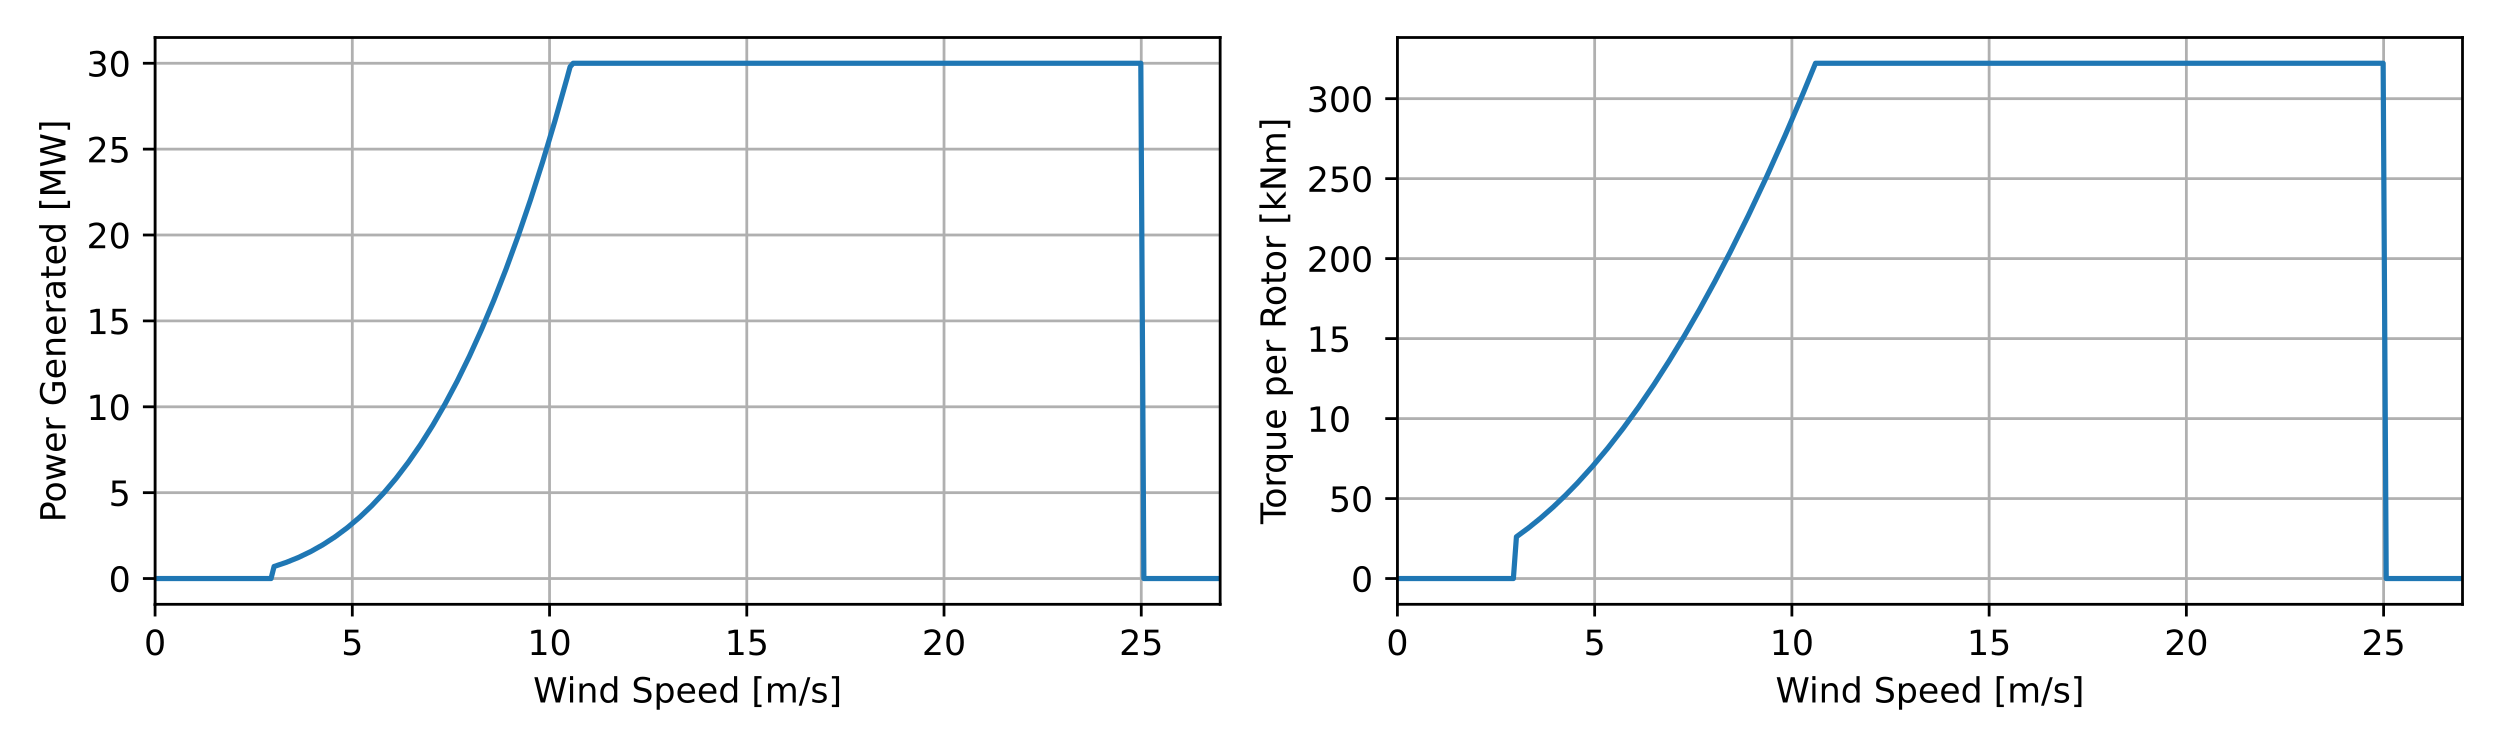
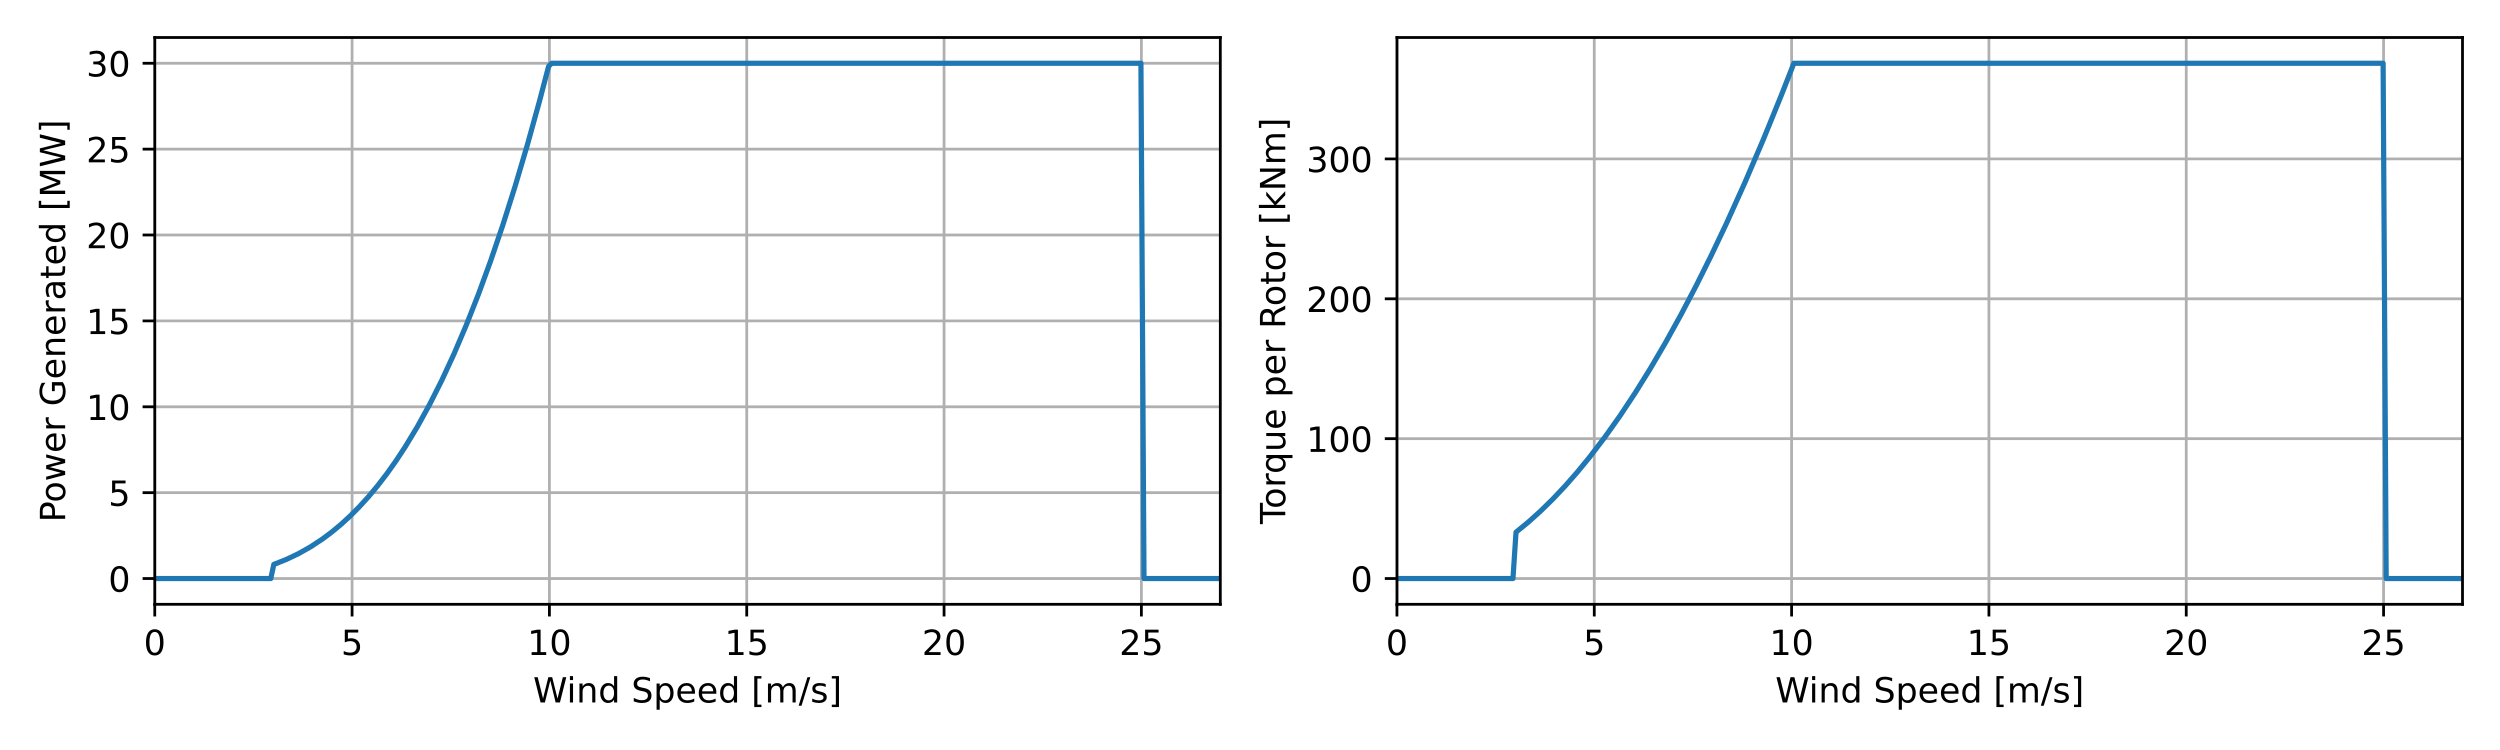
<svg xmlns="http://www.w3.org/2000/svg" xmlns:xlink="http://www.w3.org/1999/xlink" width="720pt" height="216pt" viewBox="0 0 720 216" version="1.1">
  <defs>
    <style type="text/css">*{stroke-linejoin: round; stroke-linecap: butt}</style>
  </defs>
  <g id="figure_1">
    <g id="patch_1">
      <path d="M 0 216  L 720 216  L 720 0  L 0 0  z " style="fill: #ffffff" />
    </g>
    <g id="axes_1">
      <g id="patch_2">
-         <path d="M 44.66 174.04  L 351.405 174.04  L 351.405 10.8  L 44.66 10.8  z " style="fill: #ffffff" />
+         <path d="M 44.57 174.04  L 351.45 174.04  L 351.45 10.8  L 44.57 10.8  z " style="fill: #ffffff" />
      </g>
      <g id="matplotlib.axis_1">
        <g id="xtick_1">
          <g id="line2d_1">
-             <path d="M 44.66 174.04  L 44.66 10.8  " clip-path="url(#p74acd192b9)" style="fill: none; stroke: #b0b0b0; stroke-width: 0.8; stroke-linecap: square" />
+             <path d="M 44.57 174.04  L 44.57 10.8  " clip-path="url(#pc0edecaaa0)" style="fill: none; stroke: #b0b0b0; stroke-width: 0.8; stroke-linecap: square" />
          </g>
          <g id="line2d_2">
            <defs>
-               <path id="m6c5d119282" d="M 0 0  L 0 3.5  " style="stroke: #000000; stroke-width: 0.8" />
+               <path id="m8e9783d075" d="M 0 0  L 0 3.5  " style="stroke: #000000; stroke-width: 0.8" />
            </defs>
            <g>
-               <use xlink:href="#m6c5d119282" x="44.66" y="174.04" style="stroke: #000000; stroke-width: 0.8" />
+               <use xlink:href="#m8e9783d075" x="44.57" y="174.04" style="stroke: #000000; stroke-width: 0.8" />
            </g>
          </g>
          <g id="text_1">
-             <g transform="translate(41.47875 188.6384) scale(0.1 -0.1)">
+             <g transform="translate(41.38875 188.6384) scale(0.1 -0.1)">
              <defs>
                <path id="DejaVuSans-30" d="M 2034 4250  Q 1547 4250 1301 3770  Q 1056 3291 1056 2328  Q 1056 1369 1301 889  Q 1547 409 2034 409  Q 2525 409 2770 889  Q 3016 1369 3016 2328  Q 3016 3291 2770 3770  Q 2525 4250 2034 4250  z M 2034 4750  Q 2819 4750 3233 4129  Q 3647 3509 3647 2328  Q 3647 1150 3233 529  Q 2819 -91 2034 -91  Q 1250 -91 836 529  Q 422 1150 422 2328  Q 422 3509 836 4129  Q 1250 4750 2034 4750  z " transform="scale(0.015625)" />
              </defs>
              <use xlink:href="#DejaVuSans-30" />
            </g>
          </g>
        </g>
        <g id="xtick_2">
          <g id="line2d_3">
-             <path d="M 101.465 174.04  L 101.465 10.8  " clip-path="url(#p74acd192b9)" style="fill: none; stroke: #b0b0b0; stroke-width: 0.8; stroke-linecap: square" />
+             <path d="M 101.4 174.04  L 101.4 10.8  " clip-path="url(#pc0edecaaa0)" style="fill: none; stroke: #b0b0b0; stroke-width: 0.8; stroke-linecap: square" />
          </g>
          <g id="line2d_4">
            <g>
-               <use xlink:href="#m6c5d119282" x="101.465" y="174.04" style="stroke: #000000; stroke-width: 0.8" />
+               <use xlink:href="#m8e9783d075" x="101.4" y="174.04" style="stroke: #000000; stroke-width: 0.8" />
            </g>
          </g>
          <g id="text_2">
-             <g transform="translate(98.28338 188.6384) scale(0.1 -0.1)">
+             <g transform="translate(98.21838 188.6384) scale(0.1 -0.1)">
              <defs>
                <path id="DejaVuSans-35" d="M 691 4666  L 3169 4666  L 3169 4134  L 1269 4134  L 1269 2991  Q 1406 3038 1543 3061  Q 1681 3084 1819 3084  Q 2600 3084 3056 2656  Q 3513 2228 3513 1497  Q 3513 744 3044 326  Q 2575 -91 1722 -91  Q 1428 -91 1123 -41  Q 819 9 494 109  L 494 744  Q 775 591 1075 516  Q 1375 441 1709 441  Q 2250 441 2565 725  Q 2881 1009 2881 1497  Q 2881 1984 2565 2268  Q 2250 2553 1709 2553  Q 1456 2553 1204 2497  Q 953 2441 691 2322  L 691 4666  z " transform="scale(0.015625)" />
              </defs>
              <use xlink:href="#DejaVuSans-35" />
            </g>
          </g>
        </g>
        <g id="xtick_3">
          <g id="line2d_5">
-             <path d="M 158.269 174.04  L 158.269 10.8  " clip-path="url(#p74acd192b9)" style="fill: none; stroke: #b0b0b0; stroke-width: 0.8; stroke-linecap: square" />
+             <path d="M 158.229 174.04  L 158.229 10.8  " clip-path="url(#pc0edecaaa0)" style="fill: none; stroke: #b0b0b0; stroke-width: 0.8; stroke-linecap: square" />
          </g>
          <g id="line2d_6">
            <g>
-               <use xlink:href="#m6c5d119282" x="158.269" y="174.04" style="stroke: #000000; stroke-width: 0.8" />
+               <use xlink:href="#m8e9783d075" x="158.229" y="174.04" style="stroke: #000000; stroke-width: 0.8" />
            </g>
          </g>
          <g id="text_3">
-             <g transform="translate(151.9068 188.6384) scale(0.1 -0.1)">
+             <g transform="translate(151.8668 188.6384) scale(0.1 -0.1)">
              <defs>
                <path id="DejaVuSans-31" d="M 794 531  L 1825 531  L 1825 4091  L 703 3866  L 703 4441  L 1819 4666  L 2450 4666  L 2450 531  L 3481 531  L 3481 0  L 794 0  L 794 531  z " transform="scale(0.015625)" />
              </defs>
              <use xlink:href="#DejaVuSans-31" />
              <use xlink:href="#DejaVuSans-30" x="63.623" />
            </g>
          </g>
        </g>
        <g id="xtick_4">
          <g id="line2d_7">
-             <path d="M 215.074 174.04  L 215.074 10.8  " clip-path="url(#p74acd192b9)" style="fill: none; stroke: #b0b0b0; stroke-width: 0.8; stroke-linecap: square" />
+             <path d="M 215.059 174.04  L 215.059 10.8  " clip-path="url(#pc0edecaaa0)" style="fill: none; stroke: #b0b0b0; stroke-width: 0.8; stroke-linecap: square" />
          </g>
          <g id="line2d_8">
            <g>
-               <use xlink:href="#m6c5d119282" x="215.074" y="174.04" style="stroke: #000000; stroke-width: 0.8" />
+               <use xlink:href="#m8e9783d075" x="215.059" y="174.04" style="stroke: #000000; stroke-width: 0.8" />
            </g>
          </g>
          <g id="text_4">
-             <g transform="translate(208.7114 188.6384) scale(0.1 -0.1)">
+             <g transform="translate(208.6964 188.6384) scale(0.1 -0.1)">
              <use xlink:href="#DejaVuSans-31" />
              <use xlink:href="#DejaVuSans-35" x="63.623" />
            </g>
          </g>
        </g>
        <g id="xtick_5">
          <g id="line2d_9">
-             <path d="M 271.879 174.04  L 271.879 10.8  " clip-path="url(#p74acd192b9)" style="fill: none; stroke: #b0b0b0; stroke-width: 0.8; stroke-linecap: square" />
+             <path d="M 271.889 174.04  L 271.889 10.8  " clip-path="url(#pc0edecaaa0)" style="fill: none; stroke: #b0b0b0; stroke-width: 0.8; stroke-linecap: square" />
          </g>
          <g id="line2d_10">
            <g>
-               <use xlink:href="#m6c5d119282" x="271.879" y="174.04" style="stroke: #000000; stroke-width: 0.8" />
+               <use xlink:href="#m8e9783d075" x="271.889" y="174.04" style="stroke: #000000; stroke-width: 0.8" />
            </g>
          </g>
          <g id="text_5">
-             <g transform="translate(265.516 188.6384) scale(0.1 -0.1)">
+             <g transform="translate(265.526 188.6384) scale(0.1 -0.1)">
              <defs>
                <path id="DejaVuSans-32" d="M 1228 531  L 3431 531  L 3431 0  L 469 0  L 469 531  Q 828 903 1448 1529  Q 2069 2156 2228 2338  Q 2531 2678 2651 2914  Q 2772 3150 2772 3378  Q 2772 3750 2511 3984  Q 2250 4219 1831 4219  Q 1534 4219 1204 4116  Q 875 4013 500 3803  L 500 4441  Q 881 4594 1212 4672  Q 1544 4750 1819 4750  Q 2544 4750 2975 4387  Q 3406 4025 3406 3419  Q 3406 3131 3298 2873  Q 3191 2616 2906 2266  Q 2828 2175 2409 1742  Q 1991 1309 1228 531  z " transform="scale(0.015625)" />
              </defs>
              <use xlink:href="#DejaVuSans-32" />
              <use xlink:href="#DejaVuSans-30" x="63.623" />
            </g>
          </g>
        </g>
        <g id="xtick_6">
          <g id="line2d_11">
-             <path d="M 328.683 174.04  L 328.683 10.8  " clip-path="url(#p74acd192b9)" style="fill: none; stroke: #b0b0b0; stroke-width: 0.8; stroke-linecap: square" />
+             <path d="M 328.718 174.04  L 328.718 10.8  " clip-path="url(#pc0edecaaa0)" style="fill: none; stroke: #b0b0b0; stroke-width: 0.8; stroke-linecap: square" />
          </g>
          <g id="line2d_12">
            <g>
-               <use xlink:href="#m6c5d119282" x="328.683" y="174.04" style="stroke: #000000; stroke-width: 0.8" />
+               <use xlink:href="#m8e9783d075" x="328.718" y="174.04" style="stroke: #000000; stroke-width: 0.8" />
            </g>
          </g>
          <g id="text_6">
-             <g transform="translate(322.3206 188.6384) scale(0.1 -0.1)">
+             <g transform="translate(322.3556 188.6384) scale(0.1 -0.1)">
              <use xlink:href="#DejaVuSans-32" />
              <use xlink:href="#DejaVuSans-35" x="63.623" />
            </g>
          </g>
        </g>
        <g id="text_7">
-           <g transform="translate(153.5544 202.3166) scale(0.1 -0.1)">
+           <g transform="translate(153.5319 202.3166) scale(0.1 -0.1)">
            <defs>
              <path id="DejaVuSans-57" d="M 213 4666  L 850 4666  L 1831 722  L 2809 4666  L 3519 4666  L 4500 722  L 5478 4666  L 6119 4666  L 4947 0  L 4153 0  L 3169 4050  L 2175 0  L 1381 0  L 213 4666  z " transform="scale(0.015625)" />
              <path id="DejaVuSans-69" d="M 603 3500  L 1178 3500  L 1178 0  L 603 0  L 603 3500  z M 603 4863  L 1178 4863  L 1178 4134  L 603 4134  L 603 4863  z " transform="scale(0.015625)" />
              <path id="DejaVuSans-6e" d="M 3513 2113  L 3513 0  L 2938 0  L 2938 2094  Q 2938 2591 2744 2837  Q 2550 3084 2163 3084  Q 1697 3084 1428 2787  Q 1159 2491 1159 1978  L 1159 0  L 581 0  L 581 3500  L 1159 3500  L 1159 2956  Q 1366 3272 1645 3428  Q 1925 3584 2291 3584  Q 2894 3584 3203 3211  Q 3513 2838 3513 2113  z " transform="scale(0.015625)" />
              <path id="DejaVuSans-64" d="M 2906 2969  L 2906 4863  L 3481 4863  L 3481 0  L 2906 0  L 2906 525  Q 2725 213 2448 61  Q 2172 -91 1784 -91  Q 1150 -91 751 415  Q 353 922 353 1747  Q 353 2572 751 3078  Q 1150 3584 1784 3584  Q 2172 3584 2448 3432  Q 2725 3281 2906 2969  z M 947 1747  Q 947 1113 1208 752  Q 1469 391 1925 391  Q 2381 391 2643 752  Q 2906 1113 2906 1747  Q 2906 2381 2643 2742  Q 2381 3103 1925 3103  Q 1469 3103 1208 2742  Q 947 2381 947 1747  z " transform="scale(0.015625)" />
              <path id="DejaVuSans-20" transform="scale(0.015625)" />
              <path id="DejaVuSans-53" d="M 3425 4513  L 3425 3897  Q 3066 4069 2747 4153  Q 2428 4238 2131 4238  Q 1616 4238 1336 4038  Q 1056 3838 1056 3469  Q 1056 3159 1242 3001  Q 1428 2844 1947 2747  L 2328 2669  Q 3034 2534 3370 2195  Q 3706 1856 3706 1288  Q 3706 609 3251 259  Q 2797 -91 1919 -91  Q 1588 -91 1214 -16  Q 841 59 441 206  L 441 856  Q 825 641 1194 531  Q 1563 422 1919 422  Q 2459 422 2753 634  Q 3047 847 3047 1241  Q 3047 1584 2836 1778  Q 2625 1972 2144 2069  L 1759 2144  Q 1053 2284 737 2584  Q 422 2884 422 3419  Q 422 4038 858 4394  Q 1294 4750 2059 4750  Q 2388 4750 2728 4690  Q 3069 4631 3425 4513  z " transform="scale(0.015625)" />
              <path id="DejaVuSans-70" d="M 1159 525  L 1159 -1331  L 581 -1331  L 581 3500  L 1159 3500  L 1159 2969  Q 1341 3281 1617 3432  Q 1894 3584 2278 3584  Q 2916 3584 3314 3078  Q 3713 2572 3713 1747  Q 3713 922 3314 415  Q 2916 -91 2278 -91  Q 1894 -91 1617 61  Q 1341 213 1159 525  z M 3116 1747  Q 3116 2381 2855 2742  Q 2594 3103 2138 3103  Q 1681 3103 1420 2742  Q 1159 2381 1159 1747  Q 1159 1113 1420 752  Q 1681 391 2138 391  Q 2594 391 2855 752  Q 3116 1113 3116 1747  z " transform="scale(0.015625)" />
              <path id="DejaVuSans-65" d="M 3597 1894  L 3597 1613  L 953 1613  Q 991 1019 1311 708  Q 1631 397 2203 397  Q 2534 397 2845 478  Q 3156 559 3463 722  L 3463 178  Q 3153 47 2828 -22  Q 2503 -91 2169 -91  Q 1331 -91 842 396  Q 353 884 353 1716  Q 353 2575 817 3079  Q 1281 3584 2069 3584  Q 2775 3584 3186 3129  Q 3597 2675 3597 1894  z M 3022 2063  Q 3016 2534 2758 2815  Q 2500 3097 2075 3097  Q 1594 3097 1305 2825  Q 1016 2553 972 2059  L 3022 2063  z " transform="scale(0.015625)" />
              <path id="DejaVuSans-5b" d="M 550 4863  L 1875 4863  L 1875 4416  L 1125 4416  L 1125 -397  L 1875 -397  L 1875 -844  L 550 -844  L 550 4863  z " transform="scale(0.015625)" />
              <path id="DejaVuSans-6d" d="M 3328 2828  Q 3544 3216 3844 3400  Q 4144 3584 4550 3584  Q 5097 3584 5394 3201  Q 5691 2819 5691 2113  L 5691 0  L 5113 0  L 5113 2094  Q 5113 2597 4934 2840  Q 4756 3084 4391 3084  Q 3944 3084 3684 2787  Q 3425 2491 3425 1978  L 3425 0  L 2847 0  L 2847 2094  Q 2847 2600 2669 2842  Q 2491 3084 2119 3084  Q 1678 3084 1418 2786  Q 1159 2488 1159 1978  L 1159 0  L 581 0  L 581 3500  L 1159 3500  L 1159 2956  Q 1356 3278 1631 3431  Q 1906 3584 2284 3584  Q 2666 3584 2933 3390  Q 3200 3197 3328 2828  z " transform="scale(0.015625)" />
              <path id="DejaVuSans-2f" d="M 1625 4666  L 2156 4666  L 531 -594  L 0 -594  L 1625 4666  z " transform="scale(0.015625)" />
              <path id="DejaVuSans-73" d="M 2834 3397  L 2834 2853  Q 2591 2978 2328 3040  Q 2066 3103 1784 3103  Q 1356 3103 1142 2972  Q 928 2841 928 2578  Q 928 2378 1081 2264  Q 1234 2150 1697 2047  L 1894 2003  Q 2506 1872 2764 1633  Q 3022 1394 3022 966  Q 3022 478 2636 193  Q 2250 -91 1575 -91  Q 1294 -91 989 -36  Q 684 19 347 128  L 347 722  Q 666 556 975 473  Q 1284 391 1588 391  Q 1994 391 2212 530  Q 2431 669 2431 922  Q 2431 1156 2273 1281  Q 2116 1406 1581 1522  L 1381 1569  Q 847 1681 609 1914  Q 372 2147 372 2553  Q 372 3047 722 3315  Q 1072 3584 1716 3584  Q 2034 3584 2315 3537  Q 2597 3491 2834 3397  z " transform="scale(0.015625)" />
              <path id="DejaVuSans-5d" d="M 1947 4863  L 1947 -844  L 622 -844  L 622 -397  L 1369 -397  L 1369 4416  L 622 4416  L 622 4863  L 1947 4863  z " transform="scale(0.015625)" />
            </defs>
            <use xlink:href="#DejaVuSans-57" />
            <use xlink:href="#DejaVuSans-69" x="96.627" />
            <use xlink:href="#DejaVuSans-6e" x="124.41" />
            <use xlink:href="#DejaVuSans-64" x="187.789" />
            <use xlink:href="#DejaVuSans-20" x="251.266" />
            <use xlink:href="#DejaVuSans-53" x="283.053" />
            <use xlink:href="#DejaVuSans-70" x="346.529" />
            <use xlink:href="#DejaVuSans-65" x="410.006" />
            <use xlink:href="#DejaVuSans-65" x="471.529" />
            <use xlink:href="#DejaVuSans-64" x="533.053" />
            <use xlink:href="#DejaVuSans-20" x="596.529" />
            <use xlink:href="#DejaVuSans-5b" x="628.316" />
            <use xlink:href="#DejaVuSans-6d" x="667.33" />
            <use xlink:href="#DejaVuSans-2f" x="764.742" />
            <use xlink:href="#DejaVuSans-73" x="798.434" />
            <use xlink:href="#DejaVuSans-5d" x="850.533" />
          </g>
        </g>
      </g>
      <g id="matplotlib.axis_2">
        <g id="ytick_1">
          <g id="line2d_13">
-             <path d="M 44.66 166.62  L 351.405 166.62  " clip-path="url(#p74acd192b9)" style="fill: none; stroke: #b0b0b0; stroke-width: 0.8; stroke-linecap: square" />
+             <path d="M 44.57 166.62  L 351.45 166.62  " clip-path="url(#pc0edecaaa0)" style="fill: none; stroke: #b0b0b0; stroke-width: 0.8; stroke-linecap: square" />
          </g>
          <g id="line2d_14">
            <defs>
-               <path id="mad902ec4a6" d="M 0 0  L -3.5 0  " style="stroke: #000000; stroke-width: 0.8" />
+               <path id="ma273b2de6a" d="M 0 0  L -3.5 0  " style="stroke: #000000; stroke-width: 0.8" />
            </defs>
            <g>
-               <use xlink:href="#mad902ec4a6" x="44.66" y="166.62" style="stroke: #000000; stroke-width: 0.8" />
+               <use xlink:href="#ma273b2de6a" x="44.57" y="166.62" style="stroke: #000000; stroke-width: 0.8" />
            </g>
          </g>
          <g id="text_8">
-             <g transform="translate(31.2975 170.4192) scale(0.1 -0.1)">
+             <g transform="translate(31.2075 170.4192) scale(0.1 -0.1)">
              <use xlink:href="#DejaVuSans-30" />
            </g>
          </g>
        </g>
        <g id="ytick_2">
          <g id="line2d_15">
-             <path d="M 44.66 141.887  L 351.405 141.887  " clip-path="url(#p74acd192b9)" style="fill: none; stroke: #b0b0b0; stroke-width: 0.8; stroke-linecap: square" />
+             <path d="M 44.57 141.887  L 351.45 141.887  " clip-path="url(#pc0edecaaa0)" style="fill: none; stroke: #b0b0b0; stroke-width: 0.8; stroke-linecap: square" />
          </g>
          <g id="line2d_16">
            <g>
-               <use xlink:href="#mad902ec4a6" x="44.66" y="141.887" style="stroke: #000000; stroke-width: 0.8" />
+               <use xlink:href="#ma273b2de6a" x="44.57" y="141.887" style="stroke: #000000; stroke-width: 0.8" />
            </g>
          </g>
          <g id="text_9">
-             <g transform="translate(31.2975 145.6859) scale(0.1 -0.1)">
+             <g transform="translate(31.2075 145.6859) scale(0.1 -0.1)">
              <use xlink:href="#DejaVuSans-35" />
            </g>
          </g>
        </g>
        <g id="ytick_3">
          <g id="line2d_17">
-             <path d="M 44.66 117.153  L 351.405 117.153  " clip-path="url(#p74acd192b9)" style="fill: none; stroke: #b0b0b0; stroke-width: 0.8; stroke-linecap: square" />
+             <path d="M 44.57 117.153  L 351.45 117.153  " clip-path="url(#pc0edecaaa0)" style="fill: none; stroke: #b0b0b0; stroke-width: 0.8; stroke-linecap: square" />
          </g>
          <g id="line2d_18">
            <g>
-               <use xlink:href="#mad902ec4a6" x="44.66" y="117.153" style="stroke: #000000; stroke-width: 0.8" />
+               <use xlink:href="#ma273b2de6a" x="44.57" y="117.153" style="stroke: #000000; stroke-width: 0.8" />
            </g>
          </g>
          <g id="text_10">
-             <g transform="translate(24.935 120.9526) scale(0.1 -0.1)">
+             <g transform="translate(24.845 120.9526) scale(0.1 -0.1)">
              <use xlink:href="#DejaVuSans-31" />
              <use xlink:href="#DejaVuSans-30" x="63.623" />
            </g>
          </g>
        </g>
        <g id="ytick_4">
          <g id="line2d_19">
-             <path d="M 44.66 92.42  L 351.405 92.42  " clip-path="url(#p74acd192b9)" style="fill: none; stroke: #b0b0b0; stroke-width: 0.8; stroke-linecap: square" />
+             <path d="M 44.57 92.42  L 351.45 92.42  " clip-path="url(#pc0edecaaa0)" style="fill: none; stroke: #b0b0b0; stroke-width: 0.8; stroke-linecap: square" />
          </g>
          <g id="line2d_20">
            <g>
-               <use xlink:href="#mad902ec4a6" x="44.66" y="92.42" style="stroke: #000000; stroke-width: 0.8" />
+               <use xlink:href="#ma273b2de6a" x="44.57" y="92.42" style="stroke: #000000; stroke-width: 0.8" />
            </g>
          </g>
          <g id="text_11">
-             <g transform="translate(24.935 96.21922) scale(0.1 -0.1)">
+             <g transform="translate(24.845 96.21922) scale(0.1 -0.1)">
              <use xlink:href="#DejaVuSans-31" />
              <use xlink:href="#DejaVuSans-35" x="63.623" />
            </g>
          </g>
        </g>
        <g id="ytick_5">
          <g id="line2d_21">
-             <path d="M 44.66 67.687  L 351.405 67.687  " clip-path="url(#p74acd192b9)" style="fill: none; stroke: #b0b0b0; stroke-width: 0.8; stroke-linecap: square" />
+             <path d="M 44.57 67.687  L 351.45 67.687  " clip-path="url(#pc0edecaaa0)" style="fill: none; stroke: #b0b0b0; stroke-width: 0.8; stroke-linecap: square" />
          </g>
          <g id="line2d_22">
            <g>
-               <use xlink:href="#mad902ec4a6" x="44.66" y="67.687" style="stroke: #000000; stroke-width: 0.8" />
+               <use xlink:href="#ma273b2de6a" x="44.57" y="67.687" style="stroke: #000000; stroke-width: 0.8" />
            </g>
          </g>
          <g id="text_12">
-             <g transform="translate(24.935 71.48588) scale(0.1 -0.1)">
+             <g transform="translate(24.845 71.48588) scale(0.1 -0.1)">
              <use xlink:href="#DejaVuSans-32" />
              <use xlink:href="#DejaVuSans-30" x="63.623" />
            </g>
          </g>
        </g>
        <g id="ytick_6">
          <g id="line2d_23">
-             <path d="M 44.66 42.953  L 351.405 42.953  " clip-path="url(#p74acd192b9)" style="fill: none; stroke: #b0b0b0; stroke-width: 0.8; stroke-linecap: square" />
+             <path d="M 44.57 42.953  L 351.45 42.953  " clip-path="url(#pc0edecaaa0)" style="fill: none; stroke: #b0b0b0; stroke-width: 0.8; stroke-linecap: square" />
          </g>
          <g id="line2d_24">
            <g>
-               <use xlink:href="#mad902ec4a6" x="44.66" y="42.953" style="stroke: #000000; stroke-width: 0.8" />
+               <use xlink:href="#ma273b2de6a" x="44.57" y="42.953" style="stroke: #000000; stroke-width: 0.8" />
            </g>
          </g>
          <g id="text_13">
-             <g transform="translate(24.935 46.75255) scale(0.1 -0.1)">
+             <g transform="translate(24.845 46.75255) scale(0.1 -0.1)">
              <use xlink:href="#DejaVuSans-32" />
              <use xlink:href="#DejaVuSans-35" x="63.623" />
            </g>
          </g>
        </g>
        <g id="ytick_7">
          <g id="line2d_25">
-             <path d="M 44.66 18.22  L 351.405 18.22  " clip-path="url(#p74acd192b9)" style="fill: none; stroke: #b0b0b0; stroke-width: 0.8; stroke-linecap: square" />
+             <path d="M 44.57 18.22  L 351.45 18.22  " clip-path="url(#pc0edecaaa0)" style="fill: none; stroke: #b0b0b0; stroke-width: 0.8; stroke-linecap: square" />
          </g>
          <g id="line2d_26">
            <g>
-               <use xlink:href="#mad902ec4a6" x="44.66" y="18.22" style="stroke: #000000; stroke-width: 0.8" />
+               <use xlink:href="#ma273b2de6a" x="44.57" y="18.22" style="stroke: #000000; stroke-width: 0.8" />
            </g>
          </g>
          <g id="text_14">
-             <g transform="translate(24.935 22.01922) scale(0.1 -0.1)">
+             <g transform="translate(24.845 22.01922) scale(0.1 -0.1)">
              <defs>
                <path id="DejaVuSans-33" d="M 2597 2516  Q 3050 2419 3304 2112  Q 3559 1806 3559 1356  Q 3559 666 3084 287  Q 2609 -91 1734 -91  Q 1441 -91 1130 -33  Q 819 25 488 141  L 488 750  Q 750 597 1062 519  Q 1375 441 1716 441  Q 2309 441 2620 675  Q 2931 909 2931 1356  Q 2931 1769 2642 2001  Q 2353 2234 1838 2234  L 1294 2234  L 1294 2753  L 1863 2753  Q 2328 2753 2575 2939  Q 2822 3125 2822 3475  Q 2822 3834 2567 4026  Q 2313 4219 1838 4219  Q 1578 4219 1281 4162  Q 984 4106 628 3988  L 628 4550  Q 988 4650 1302 4700  Q 1616 4750 1894 4750  Q 2613 4750 3031 4423  Q 3450 4097 3450 3541  Q 3450 3153 3228 2886  Q 3006 2619 2597 2516  z " transform="scale(0.015625)" />
              </defs>
              <use xlink:href="#DejaVuSans-33" />
              <use xlink:href="#DejaVuSans-30" x="63.623" />
            </g>
          </g>
        </g>
        <g id="text_15">
-           <g transform="translate(18.85531 150.3981) rotate(-90) scale(0.1 -0.1)">
+           <g transform="translate(18.76531 150.3981) rotate(-90) scale(0.1 -0.1)">
            <defs>
              <path id="DejaVuSans-50" d="M 1259 4147  L 1259 2394  L 2053 2394  Q 2494 2394 2734 2622  Q 2975 2850 2975 3272  Q 2975 3691 2734 3919  Q 2494 4147 2053 4147  L 1259 4147  z M 628 4666  L 2053 4666  Q 2838 4666 3239 4311  Q 3641 3956 3641 3272  Q 3641 2581 3239 2228  Q 2838 1875 2053 1875  L 1259 1875  L 1259 0  L 628 0  L 628 4666  z " transform="scale(0.015625)" />
              <path id="DejaVuSans-6f" d="M 1959 3097  Q 1497 3097 1228 2736  Q 959 2375 959 1747  Q 959 1119 1226 758  Q 1494 397 1959 397  Q 2419 397 2687 759  Q 2956 1122 2956 1747  Q 2956 2369 2687 2733  Q 2419 3097 1959 3097  z M 1959 3584  Q 2709 3584 3137 3096  Q 3566 2609 3566 1747  Q 3566 888 3137 398  Q 2709 -91 1959 -91  Q 1206 -91 779 398  Q 353 888 353 1747  Q 353 2609 779 3096  Q 1206 3584 1959 3584  z " transform="scale(0.015625)" />
              <path id="DejaVuSans-77" d="M 269 3500  L 844 3500  L 1563 769  L 2278 3500  L 2956 3500  L 3675 769  L 4391 3500  L 4966 3500  L 4050 0  L 3372 0  L 2619 2869  L 1863 0  L 1184 0  L 269 3500  z " transform="scale(0.015625)" />
              <path id="DejaVuSans-72" d="M 2631 2963  Q 2534 3019 2420 3045  Q 2306 3072 2169 3072  Q 1681 3072 1420 2755  Q 1159 2438 1159 1844  L 1159 0  L 581 0  L 581 3500  L 1159 3500  L 1159 2956  Q 1341 3275 1631 3429  Q 1922 3584 2338 3584  Q 2397 3584 2469 3576  Q 2541 3569 2628 3553  L 2631 2963  z " transform="scale(0.015625)" />
              <path id="DejaVuSans-47" d="M 3809 666  L 3809 1919  L 2778 1919  L 2778 2438  L 4434 2438  L 4434 434  Q 4069 175 3628 42  Q 3188 -91 2688 -91  Q 1594 -91 976 548  Q 359 1188 359 2328  Q 359 3472 976 4111  Q 1594 4750 2688 4750  Q 3144 4750 3555 4637  Q 3966 4525 4313 4306  L 4313 3634  Q 3963 3931 3569 4081  Q 3175 4231 2741 4231  Q 1884 4231 1454 3753  Q 1025 3275 1025 2328  Q 1025 1384 1454 906  Q 1884 428 2741 428  Q 3075 428 3337 486  Q 3600 544 3809 666  z " transform="scale(0.015625)" />
              <path id="DejaVuSans-61" d="M 2194 1759  Q 1497 1759 1228 1600  Q 959 1441 959 1056  Q 959 750 1161 570  Q 1363 391 1709 391  Q 2188 391 2477 730  Q 2766 1069 2766 1631  L 2766 1759  L 2194 1759  z M 3341 1997  L 3341 0  L 2766 0  L 2766 531  Q 2569 213 2275 61  Q 1981 -91 1556 -91  Q 1019 -91 701 211  Q 384 513 384 1019  Q 384 1609 779 1909  Q 1175 2209 1959 2209  L 2766 2209  L 2766 2266  Q 2766 2663 2505 2880  Q 2244 3097 1772 3097  Q 1472 3097 1187 3025  Q 903 2953 641 2809  L 641 3341  Q 956 3463 1253 3523  Q 1550 3584 1831 3584  Q 2591 3584 2966 3190  Q 3341 2797 3341 1997  z " transform="scale(0.015625)" />
              <path id="DejaVuSans-74" d="M 1172 4494  L 1172 3500  L 2356 3500  L 2356 3053  L 1172 3053  L 1172 1153  Q 1172 725 1289 603  Q 1406 481 1766 481  L 2356 481  L 2356 0  L 1766 0  Q 1100 0 847 248  Q 594 497 594 1153  L 594 3053  L 172 3053  L 172 3500  L 594 3500  L 594 4494  L 1172 4494  z " transform="scale(0.015625)" />
              <path id="DejaVuSans-4d" d="M 628 4666  L 1569 4666  L 2759 1491  L 3956 4666  L 4897 4666  L 4897 0  L 4281 0  L 4281 4097  L 3078 897  L 2444 897  L 1241 4097  L 1241 0  L 628 0  L 628 4666  z " transform="scale(0.015625)" />
            </defs>
            <use xlink:href="#DejaVuSans-50" />
            <use xlink:href="#DejaVuSans-6f" x="56.678" />
            <use xlink:href="#DejaVuSans-77" x="117.859" />
            <use xlink:href="#DejaVuSans-65" x="199.646" />
            <use xlink:href="#DejaVuSans-72" x="261.17" />
            <use xlink:href="#DejaVuSans-20" x="302.283" />
            <use xlink:href="#DejaVuSans-47" x="334.07" />
            <use xlink:href="#DejaVuSans-65" x="411.561" />
            <use xlink:href="#DejaVuSans-6e" x="473.084" />
            <use xlink:href="#DejaVuSans-65" x="536.463" />
            <use xlink:href="#DejaVuSans-72" x="597.986" />
            <use xlink:href="#DejaVuSans-61" x="639.1" />
            <use xlink:href="#DejaVuSans-74" x="700.379" />
            <use xlink:href="#DejaVuSans-65" x="739.588" />
            <use xlink:href="#DejaVuSans-64" x="801.111" />
            <use xlink:href="#DejaVuSans-20" x="864.588" />
            <use xlink:href="#DejaVuSans-5b" x="896.375" />
            <use xlink:href="#DejaVuSans-4d" x="935.389" />
            <use xlink:href="#DejaVuSans-57" x="1021.668" />
            <use xlink:href="#DejaVuSans-5d" x="1120.545" />
          </g>
        </g>
      </g>
      <g id="line2d_27">
-         <path d="M 44.66 166.62  L 78.059 166.62  L 78.938 163.144  L 82.454 161.962  L 85.969 160.537  L 89.485 158.848  L 93.001 156.872  L 96.517 154.586  L 100.032 151.969  L 103.548 148.998  L 107.064 145.649  L 110.579 141.901  L 114.095 137.732  L 117.611 133.118  L 121.127 128.037  L 124.642 122.467  L 128.158 116.385  L 131.674 109.768  L 135.189 102.595  L 138.705 94.842  L 142.221 86.488  L 145.736 77.509  L 149.252 67.883  L 152.768 57.588  L 156.284 46.601  L 159.799 34.9  L 163.315 22.461  L 164.194 19.234  L 165.073 18.22  L 328.553 18.22  L 329.432 166.62  L 351.405 166.62  L 351.405 166.62  " clip-path="url(#p74acd192b9)" style="fill: none; stroke: #1f77b4; stroke-width: 1.5; stroke-linecap: square" />
+         <path d="M 44.57 166.62  L 77.984 166.62  L 78.863 162.544  L 82.38 161.157  L 85.898 159.486  L 89.415 157.505  L 92.932 155.188  L 95.57 153.213  L 98.208 151.023  L 100.846 148.607  L 103.484 145.953  L 106.122 143.051  L 108.76 139.889  L 111.398 136.456  L 114.036 132.741  L 116.674 128.733  L 120.191 122.914  L 123.708 116.527  L 127.225 109.547  L 130.743 101.946  L 134.26 93.7  L 137.777 84.78  L 141.294 75.161  L 144.812 64.816  L 148.329 53.72  L 151.846 41.845  L 155.363 29.165  L 158.001 19.111  L 158.881 18.22  L 328.588 18.22  L 329.467 166.62  L 351.45 166.62  L 351.45 166.62  " clip-path="url(#pc0edecaaa0)" style="fill: none; stroke: #1f77b4; stroke-width: 1.5; stroke-linecap: square" />
      </g>
      <g id="patch_3">
-         <path d="M 44.66 174.04  L 44.66 10.8  " style="fill: none; stroke: #000000; stroke-width: 0.8; stroke-linejoin: miter; stroke-linecap: square" />
+         <path d="M 44.57 174.04  L 44.57 10.8  " style="fill: none; stroke: #000000; stroke-width: 0.8; stroke-linejoin: miter; stroke-linecap: square" />
      </g>
      <g id="patch_4">
-         <path d="M 351.405 174.04  L 351.405 10.8  " style="fill: none; stroke: #000000; stroke-width: 0.8; stroke-linejoin: miter; stroke-linecap: square" />
+         <path d="M 351.45 174.04  L 351.45 10.8  " style="fill: none; stroke: #000000; stroke-width: 0.8; stroke-linejoin: miter; stroke-linecap: square" />
      </g>
      <g id="patch_5">
-         <path d="M 44.66 174.04  L 351.405 174.04  " style="fill: none; stroke: #000000; stroke-width: 0.8; stroke-linejoin: miter; stroke-linecap: square" />
+         <path d="M 44.57 174.04  L 351.45 174.04  " style="fill: none; stroke: #000000; stroke-width: 0.8; stroke-linejoin: miter; stroke-linecap: square" />
      </g>
      <g id="patch_6">
-         <path d="M 44.66 10.8  L 351.405 10.8  " style="fill: none; stroke: #000000; stroke-width: 0.8; stroke-linejoin: miter; stroke-linecap: square" />
+         <path d="M 44.57 10.8  L 351.45 10.8  " style="fill: none; stroke: #000000; stroke-width: 0.8; stroke-linejoin: miter; stroke-linecap: square" />
      </g>
    </g>
    <g id="axes_2">
      <g id="patch_7">
-         <path d="M 402.455 174.04  L 709.2 174.04  L 709.2 10.8  L 402.455 10.8  z " style="fill: #ffffff" />
+         <path d="M 402.32 174.04  L 709.2 174.04  L 709.2 10.8  L 402.32 10.8  z " style="fill: #ffffff" />
      </g>
      <g id="matplotlib.axis_3">
        <g id="xtick_7">
          <g id="line2d_28">
-             <path d="M 402.455 174.04  L 402.455 10.8  " clip-path="url(#pff6049a297)" style="fill: none; stroke: #b0b0b0; stroke-width: 0.8; stroke-linecap: square" />
+             <path d="M 402.32 174.04  L 402.32 10.8  " clip-path="url(#pad13c814cc)" style="fill: none; stroke: #b0b0b0; stroke-width: 0.8; stroke-linecap: square" />
          </g>
          <g id="line2d_29">
            <g>
-               <use xlink:href="#m6c5d119282" x="402.455" y="174.04" style="stroke: #000000; stroke-width: 0.8" />
+               <use xlink:href="#m8e9783d075" x="402.32" y="174.04" style="stroke: #000000; stroke-width: 0.8" />
            </g>
          </g>
          <g id="text_16">
-             <g transform="translate(399.2738 188.6384) scale(0.1 -0.1)">
+             <g transform="translate(399.1388 188.6384) scale(0.1 -0.1)">
              <use xlink:href="#DejaVuSans-30" />
            </g>
          </g>
        </g>
        <g id="xtick_8">
          <g id="line2d_30">
-             <path d="M 459.26 174.04  L 459.26 10.8  " clip-path="url(#pff6049a297)" style="fill: none; stroke: #b0b0b0; stroke-width: 0.8; stroke-linecap: square" />
+             <path d="M 459.15 174.04  L 459.15 10.8  " clip-path="url(#pad13c814cc)" style="fill: none; stroke: #b0b0b0; stroke-width: 0.8; stroke-linecap: square" />
          </g>
          <g id="line2d_31">
            <g>
-               <use xlink:href="#m6c5d119282" x="459.26" y="174.04" style="stroke: #000000; stroke-width: 0.8" />
+               <use xlink:href="#m8e9783d075" x="459.15" y="174.04" style="stroke: #000000; stroke-width: 0.8" />
            </g>
          </g>
          <g id="text_17">
-             <g transform="translate(456.0784 188.6384) scale(0.1 -0.1)">
+             <g transform="translate(455.9684 188.6384) scale(0.1 -0.1)">
              <use xlink:href="#DejaVuSans-35" />
            </g>
          </g>
        </g>
        <g id="xtick_9">
          <g id="line2d_32">
-             <path d="M 516.064 174.04  L 516.064 10.8  " clip-path="url(#pff6049a297)" style="fill: none; stroke: #b0b0b0; stroke-width: 0.8; stroke-linecap: square" />
+             <path d="M 515.979 174.04  L 515.979 10.8  " clip-path="url(#pad13c814cc)" style="fill: none; stroke: #b0b0b0; stroke-width: 0.8; stroke-linecap: square" />
          </g>
          <g id="line2d_33">
            <g>
-               <use xlink:href="#m6c5d119282" x="516.064" y="174.04" style="stroke: #000000; stroke-width: 0.8" />
+               <use xlink:href="#m8e9783d075" x="515.979" y="174.04" style="stroke: #000000; stroke-width: 0.8" />
            </g>
          </g>
          <g id="text_18">
-             <g transform="translate(509.7018 188.6384) scale(0.1 -0.1)">
+             <g transform="translate(509.6168 188.6384) scale(0.1 -0.1)">
              <use xlink:href="#DejaVuSans-31" />
              <use xlink:href="#DejaVuSans-30" x="63.623" />
            </g>
          </g>
        </g>
        <g id="xtick_10">
          <g id="line2d_34">
-             <path d="M 572.869 174.04  L 572.869 10.8  " clip-path="url(#pff6049a297)" style="fill: none; stroke: #b0b0b0; stroke-width: 0.8; stroke-linecap: square" />
+             <path d="M 572.809 174.04  L 572.809 10.8  " clip-path="url(#pad13c814cc)" style="fill: none; stroke: #b0b0b0; stroke-width: 0.8; stroke-linecap: square" />
          </g>
          <g id="line2d_35">
            <g>
-               <use xlink:href="#m6c5d119282" x="572.869" y="174.04" style="stroke: #000000; stroke-width: 0.8" />
+               <use xlink:href="#m8e9783d075" x="572.809" y="174.04" style="stroke: #000000; stroke-width: 0.8" />
            </g>
          </g>
          <g id="text_19">
-             <g transform="translate(566.5064 188.6384) scale(0.1 -0.1)">
+             <g transform="translate(566.4464 188.6384) scale(0.1 -0.1)">
              <use xlink:href="#DejaVuSans-31" />
              <use xlink:href="#DejaVuSans-35" x="63.623" />
            </g>
          </g>
        </g>
        <g id="xtick_11">
          <g id="line2d_36">
-             <path d="M 629.674 174.04  L 629.674 10.8  " clip-path="url(#pff6049a297)" style="fill: none; stroke: #b0b0b0; stroke-width: 0.8; stroke-linecap: square" />
+             <path d="M 629.639 174.04  L 629.639 10.8  " clip-path="url(#pad13c814cc)" style="fill: none; stroke: #b0b0b0; stroke-width: 0.8; stroke-linecap: square" />
          </g>
          <g id="line2d_37">
            <g>
-               <use xlink:href="#m6c5d119282" x="629.674" y="174.04" style="stroke: #000000; stroke-width: 0.8" />
+               <use xlink:href="#m8e9783d075" x="629.639" y="174.04" style="stroke: #000000; stroke-width: 0.8" />
            </g>
          </g>
          <g id="text_20">
-             <g transform="translate(623.311 188.6384) scale(0.1 -0.1)">
+             <g transform="translate(623.276 188.6384) scale(0.1 -0.1)">
              <use xlink:href="#DejaVuSans-32" />
              <use xlink:href="#DejaVuSans-30" x="63.623" />
            </g>
          </g>
        </g>
        <g id="xtick_12">
          <g id="line2d_38">
-             <path d="M 686.478 174.04  L 686.478 10.8  " clip-path="url(#pff6049a297)" style="fill: none; stroke: #b0b0b0; stroke-width: 0.8; stroke-linecap: square" />
+             <path d="M 686.468 174.04  L 686.468 10.8  " clip-path="url(#pad13c814cc)" style="fill: none; stroke: #b0b0b0; stroke-width: 0.8; stroke-linecap: square" />
          </g>
          <g id="line2d_39">
            <g>
-               <use xlink:href="#m6c5d119282" x="686.478" y="174.04" style="stroke: #000000; stroke-width: 0.8" />
+               <use xlink:href="#m8e9783d075" x="686.468" y="174.04" style="stroke: #000000; stroke-width: 0.8" />
            </g>
          </g>
          <g id="text_21">
-             <g transform="translate(680.1156 188.6384) scale(0.1 -0.1)">
+             <g transform="translate(680.1056 188.6384) scale(0.1 -0.1)">
              <use xlink:href="#DejaVuSans-32" />
              <use xlink:href="#DejaVuSans-35" x="63.623" />
            </g>
          </g>
        </g>
        <g id="text_22">
-           <g transform="translate(511.3494 202.3166) scale(0.1 -0.1)">
+           <g transform="translate(511.2819 202.3166) scale(0.1 -0.1)">
            <use xlink:href="#DejaVuSans-57" />
            <use xlink:href="#DejaVuSans-69" x="96.627" />
            <use xlink:href="#DejaVuSans-6e" x="124.41" />
            <use xlink:href="#DejaVuSans-64" x="187.789" />
            <use xlink:href="#DejaVuSans-20" x="251.266" />
            <use xlink:href="#DejaVuSans-53" x="283.053" />
            <use xlink:href="#DejaVuSans-70" x="346.529" />
            <use xlink:href="#DejaVuSans-65" x="410.006" />
            <use xlink:href="#DejaVuSans-65" x="471.529" />
            <use xlink:href="#DejaVuSans-64" x="533.053" />
            <use xlink:href="#DejaVuSans-20" x="596.529" />
            <use xlink:href="#DejaVuSans-5b" x="628.316" />
            <use xlink:href="#DejaVuSans-6d" x="667.33" />
            <use xlink:href="#DejaVuSans-2f" x="764.742" />
            <use xlink:href="#DejaVuSans-73" x="798.434" />
            <use xlink:href="#DejaVuSans-5d" x="850.533" />
          </g>
        </g>
      </g>
      <g id="matplotlib.axis_4">
        <g id="ytick_8">
          <g id="line2d_40">
-             <path d="M 402.455 166.62  L 709.2 166.62  " clip-path="url(#pff6049a297)" style="fill: none; stroke: #b0b0b0; stroke-width: 0.8; stroke-linecap: square" />
+             <path d="M 402.32 166.62  L 709.2 166.62  " clip-path="url(#pad13c814cc)" style="fill: none; stroke: #b0b0b0; stroke-width: 0.8; stroke-linecap: square" />
          </g>
          <g id="line2d_41">
            <g>
-               <use xlink:href="#mad902ec4a6" x="402.455" y="166.62" style="stroke: #000000; stroke-width: 0.8" />
+               <use xlink:href="#ma273b2de6a" x="402.32" y="166.62" style="stroke: #000000; stroke-width: 0.8" />
            </g>
          </g>
          <g id="text_23">
-             <g transform="translate(389.0925 170.4192) scale(0.1 -0.1)">
+             <g transform="translate(388.9575 170.4192) scale(0.1 -0.1)">
              <use xlink:href="#DejaVuSans-30" />
            </g>
          </g>
        </g>
        <g id="ytick_9">
          <g id="line2d_42">
-             <path d="M 402.455 143.585  L 709.2 143.585  " clip-path="url(#pff6049a297)" style="fill: none; stroke: #b0b0b0; stroke-width: 0.8; stroke-linecap: square" />
+             <path d="M 402.32 126.334  L 709.2 126.334  " clip-path="url(#pad13c814cc)" style="fill: none; stroke: #b0b0b0; stroke-width: 0.8; stroke-linecap: square" />
          </g>
          <g id="line2d_43">
            <g>
-               <use xlink:href="#mad902ec4a6" x="402.455" y="143.585" style="stroke: #000000; stroke-width: 0.8" />
+               <use xlink:href="#ma273b2de6a" x="402.32" y="126.334" style="stroke: #000000; stroke-width: 0.8" />
            </g>
          </g>
          <g id="text_24">
-             <g transform="translate(382.73 147.3843) scale(0.1 -0.1)">
-               <use xlink:href="#DejaVuSans-35" />
-               <use xlink:href="#DejaVuSans-30" x="63.623" />
+             <g transform="translate(376.2325 130.133) scale(0.1 -0.1)">
+               <use xlink:href="#DejaVuSans-31" />
+               <use xlink:href="#DejaVuSans-30" x="63.623" />
+               <use xlink:href="#DejaVuSans-30" x="127.246" />
            </g>
          </g>
        </g>
        <g id="ytick_10">
          <g id="line2d_44">
-             <path d="M 402.455 120.55  L 709.2 120.55  " clip-path="url(#pff6049a297)" style="fill: none; stroke: #b0b0b0; stroke-width: 0.8; stroke-linecap: square" />
+             <path d="M 402.32 86.048  L 709.2 86.048  " clip-path="url(#pad13c814cc)" style="fill: none; stroke: #b0b0b0; stroke-width: 0.8; stroke-linecap: square" />
          </g>
          <g id="line2d_45">
            <g>
-               <use xlink:href="#mad902ec4a6" x="402.455" y="120.55" style="stroke: #000000; stroke-width: 0.8" />
+               <use xlink:href="#ma273b2de6a" x="402.32" y="86.048" style="stroke: #000000; stroke-width: 0.8" />
            </g>
          </g>
          <g id="text_25">
-             <g transform="translate(376.3675 124.3494) scale(0.1 -0.1)">
-               <use xlink:href="#DejaVuSans-31" />
-               <use xlink:href="#DejaVuSans-30" x="63.623" />
+             <g transform="translate(376.2325 89.84679) scale(0.1 -0.1)">
+               <use xlink:href="#DejaVuSans-32" />
+               <use xlink:href="#DejaVuSans-30" x="63.623" />
+               <use xlink:href="#DejaVuSans-30" x="127.246" />
            </g>
          </g>
        </g>
        <g id="ytick_11">
          <g id="line2d_46">
-             <path d="M 402.455 97.515  L 709.2 97.515  " clip-path="url(#pff6049a297)" style="fill: none; stroke: #b0b0b0; stroke-width: 0.8; stroke-linecap: square" />
+             <path d="M 402.32 45.761  L 709.2 45.761  " clip-path="url(#pad13c814cc)" style="fill: none; stroke: #b0b0b0; stroke-width: 0.8; stroke-linecap: square" />
          </g>
          <g id="line2d_47">
            <g>
-               <use xlink:href="#mad902ec4a6" x="402.455" y="97.515" style="stroke: #000000; stroke-width: 0.8" />
+               <use xlink:href="#ma273b2de6a" x="402.32" y="45.761" style="stroke: #000000; stroke-width: 0.8" />
            </g>
          </g>
          <g id="text_26">
-             <g transform="translate(376.3675 101.3145) scale(0.1 -0.1)">
-               <use xlink:href="#DejaVuSans-31" />
-               <use xlink:href="#DejaVuSans-35" x="63.623" />
-             </g>
-           </g>
-         </g>
-         <g id="ytick_12">
-           <g id="line2d_48">
-             <path d="M 402.455 74.48  L 709.2 74.48  " clip-path="url(#pff6049a297)" style="fill: none; stroke: #b0b0b0; stroke-width: 0.8; stroke-linecap: square" />
-           </g>
-           <g id="line2d_49">
-             <g>
-               <use xlink:href="#mad902ec4a6" x="402.455" y="74.48" style="stroke: #000000; stroke-width: 0.8" />
-             </g>
-           </g>
-           <g id="text_27">
-             <g transform="translate(376.3675 78.2796) scale(0.1 -0.1)">
-               <use xlink:href="#DejaVuSans-32" />
+             <g transform="translate(376.2325 49.56058) scale(0.1 -0.1)">
+               <use xlink:href="#DejaVuSans-33" />
              <use xlink:href="#DejaVuSans-30" x="63.623" />
              <use xlink:href="#DejaVuSans-30" x="127.246" />
            </g>
          </g>
        </g>
-         <g id="ytick_13">
-           <g id="line2d_50">
-             <path d="M 402.455 51.445  L 709.2 51.445  " clip-path="url(#pff6049a297)" style="fill: none; stroke: #b0b0b0; stroke-width: 0.8; stroke-linecap: square" />
-           </g>
-           <g id="line2d_51">
-             <g>
-               <use xlink:href="#mad902ec4a6" x="402.455" y="51.445" style="stroke: #000000; stroke-width: 0.8" />
-             </g>
-           </g>
-           <g id="text_28">
-             <g transform="translate(376.3675 55.24469) scale(0.1 -0.1)">
-               <use xlink:href="#DejaVuSans-32" />
-               <use xlink:href="#DejaVuSans-35" x="63.623" />
-               <use xlink:href="#DejaVuSans-30" x="127.246" />
-             </g>
-           </g>
-         </g>
-         <g id="ytick_14">
-           <g id="line2d_52">
-             <path d="M 402.455 28.411  L 709.2 28.411  " clip-path="url(#pff6049a297)" style="fill: none; stroke: #b0b0b0; stroke-width: 0.8; stroke-linecap: square" />
-           </g>
-           <g id="line2d_53">
-             <g>
-               <use xlink:href="#mad902ec4a6" x="402.455" y="28.411" style="stroke: #000000; stroke-width: 0.8" />
-             </g>
-           </g>
-           <g id="text_29">
-             <g transform="translate(376.3675 32.20979) scale(0.1 -0.1)">
-               <use xlink:href="#DejaVuSans-33" />
-               <use xlink:href="#DejaVuSans-30" x="63.623" />
-               <use xlink:href="#DejaVuSans-30" x="127.246" />
-             </g>
-           </g>
-         </g>
-         <g id="text_30">
-           <g transform="translate(370.2878 150.9356) rotate(-90) scale(0.1 -0.1)">
+         <g id="text_27">
+           <g transform="translate(370.1528 150.9356) rotate(-90) scale(0.1 -0.1)">
            <defs>
              <path id="DejaVuSans-54" d="M -19 4666  L 3928 4666  L 3928 4134  L 2272 4134  L 2272 0  L 1638 0  L 1638 4134  L -19 4134  L -19 4666  z " transform="scale(0.015625)" />
              <path id="DejaVuSans-71" d="M 947 1747  Q 947 1113 1208 752  Q 1469 391 1925 391  Q 2381 391 2643 752  Q 2906 1113 2906 1747  Q 2906 2381 2643 2742  Q 2381 3103 1925 3103  Q 1469 3103 1208 2742  Q 947 2381 947 1747  z M 2906 525  Q 2725 213 2448 61  Q 2172 -91 1784 -91  Q 1150 -91 751 415  Q 353 922 353 1747  Q 353 2572 751 3078  Q 1150 3584 1784 3584  Q 2172 3584 2448 3432  Q 2725 3281 2906 2969  L 2906 3500  L 3481 3500  L 3481 -1331  L 2906 -1331  L 2906 525  z " transform="scale(0.015625)" />
              <path id="DejaVuSans-75" d="M 544 1381  L 544 3500  L 1119 3500  L 1119 1403  Q 1119 906 1312 657  Q 1506 409 1894 409  Q 2359 409 2629 706  Q 2900 1003 2900 1516  L 2900 3500  L 3475 3500  L 3475 0  L 2900 0  L 2900 538  Q 2691 219 2414 64  Q 2138 -91 1772 -91  Q 1169 -91 856 284  Q 544 659 544 1381  z M 1991 3584  L 1991 3584  z " transform="scale(0.015625)" />
              <path id="DejaVuSans-52" d="M 2841 2188  Q 3044 2119 3236 1894  Q 3428 1669 3622 1275  L 4263 0  L 3584 0  L 2988 1197  Q 2756 1666 2539 1819  Q 2322 1972 1947 1972  L 1259 1972  L 1259 0  L 628 0  L 628 4666  L 2053 4666  Q 2853 4666 3247 4331  Q 3641 3997 3641 3322  Q 3641 2881 3436 2590  Q 3231 2300 2841 2188  z M 1259 4147  L 1259 2491  L 2053 2491  Q 2509 2491 2742 2702  Q 2975 2913 2975 3322  Q 2975 3731 2742 3939  Q 2509 4147 2053 4147  L 1259 4147  z " transform="scale(0.015625)" />
              <path id="DejaVuSans-6b" d="M 581 4863  L 1159 4863  L 1159 1991  L 2875 3500  L 3609 3500  L 1753 1863  L 3688 0  L 2938 0  L 1159 1709  L 1159 0  L 581 0  L 581 4863  z " transform="scale(0.015625)" />
              <path id="DejaVuSans-4e" d="M 628 4666  L 1478 4666  L 3547 763  L 3547 4666  L 4159 4666  L 4159 0  L 3309 0  L 1241 3903  L 1241 0  L 628 0  L 628 4666  z " transform="scale(0.015625)" />
            </defs>
            <use xlink:href="#DejaVuSans-54" />
            <use xlink:href="#DejaVuSans-6f" x="44.084" />
            <use xlink:href="#DejaVuSans-72" x="105.266" />
            <use xlink:href="#DejaVuSans-71" x="144.629" />
            <use xlink:href="#DejaVuSans-75" x="208.105" />
            <use xlink:href="#DejaVuSans-65" x="271.484" />
            <use xlink:href="#DejaVuSans-20" x="333.008" />
            <use xlink:href="#DejaVuSans-70" x="364.795" />
            <use xlink:href="#DejaVuSans-65" x="428.271" />
            <use xlink:href="#DejaVuSans-72" x="489.795" />
            <use xlink:href="#DejaVuSans-20" x="530.908" />
            <use xlink:href="#DejaVuSans-52" x="562.695" />
            <use xlink:href="#DejaVuSans-6f" x="627.678" />
            <use xlink:href="#DejaVuSans-74" x="688.859" />
            <use xlink:href="#DejaVuSans-6f" x="728.068" />
            <use xlink:href="#DejaVuSans-72" x="789.25" />
            <use xlink:href="#DejaVuSans-20" x="830.363" />
            <use xlink:href="#DejaVuSans-5b" x="862.15" />
            <use xlink:href="#DejaVuSans-6b" x="901.164" />
            <use xlink:href="#DejaVuSans-4e" x="959.074" />
            <use xlink:href="#DejaVuSans-6d" x="1033.879" />
            <use xlink:href="#DejaVuSans-5d" x="1131.291" />
          </g>
        </g>
      </g>
-       <g id="line2d_54">
-         <path d="M 402.455 166.62  L 435.854 166.62  L 436.733 154.594  L 440.249 152.001  L 443.764 149.154  L 447.28 146.055  L 450.796 142.702  L 454.312 139.097  L 458.706 134.234  L 463.101 128.976  L 467.495 123.323  L 471.89 117.275  L 476.285 110.831  L 480.679 103.991  L 485.074 96.757  L 489.469 89.127  L 493.863 81.102  L 498.258 72.681  L 503.531 62.054  L 508.805 50.859  L 514.079 39.094  L 519.352 26.759  L 522.868 18.22  L 686.348 18.22  L 687.227 166.62  L 709.2 166.62  L 709.2 166.62  " clip-path="url(#pff6049a297)" style="fill: none; stroke: #1f77b4; stroke-width: 1.5; stroke-linecap: square" />
+       <g id="line2d_48">
+         <path d="M 402.32 166.62  L 435.734 166.62  L 436.613 153.264  L 440.13 150.384  L 443.648 147.223  L 447.165 143.78  L 450.682 140.057  L 454.199 136.053  L 457.717 131.768  L 462.113 126.016  L 466.51 119.826  L 470.906 113.196  L 475.303 106.127  L 479.699 98.619  L 484.096 90.673  L 488.493 82.287  L 492.889 73.462  L 497.286 64.198  L 502.562 52.501  L 507.837 40.173  L 513.113 27.212  L 516.631 18.22  L 686.338 18.22  L 687.217 166.62  L 709.2 166.62  L 709.2 166.62  " clip-path="url(#pad13c814cc)" style="fill: none; stroke: #1f77b4; stroke-width: 1.5; stroke-linecap: square" />
      </g>
      <g id="patch_8">
-         <path d="M 402.455 174.04  L 402.455 10.8  " style="fill: none; stroke: #000000; stroke-width: 0.8; stroke-linejoin: miter; stroke-linecap: square" />
+         <path d="M 402.32 174.04  L 402.32 10.8  " style="fill: none; stroke: #000000; stroke-width: 0.8; stroke-linejoin: miter; stroke-linecap: square" />
      </g>
      <g id="patch_9">
        <path d="M 709.2 174.04  L 709.2 10.8  " style="fill: none; stroke: #000000; stroke-width: 0.8; stroke-linejoin: miter; stroke-linecap: square" />
      </g>
      <g id="patch_10">
-         <path d="M 402.455 174.04  L 709.2 174.04  " style="fill: none; stroke: #000000; stroke-width: 0.8; stroke-linejoin: miter; stroke-linecap: square" />
+         <path d="M 402.32 174.04  L 709.2 174.04  " style="fill: none; stroke: #000000; stroke-width: 0.8; stroke-linejoin: miter; stroke-linecap: square" />
      </g>
      <g id="patch_11">
-         <path d="M 402.455 10.8  L 709.2 10.8  " style="fill: none; stroke: #000000; stroke-width: 0.8; stroke-linejoin: miter; stroke-linecap: square" />
+         <path d="M 402.32 10.8  L 709.2 10.8  " style="fill: none; stroke: #000000; stroke-width: 0.8; stroke-linejoin: miter; stroke-linecap: square" />
      </g>
    </g>
  </g>
  <defs>
-     <clipPath id="p74acd192b9">
-       <rect x="44.66" y="10.8" width="306.745" height="163.24" />
+     <clipPath id="pc0edecaaa0">
+       <rect x="44.57" y="10.8" width="306.88" height="163.24" />
    </clipPath>
-     <clipPath id="pff6049a297">
-       <rect x="402.455" y="10.8" width="306.745" height="163.24" />
+     <clipPath id="pad13c814cc">
+       <rect x="402.32" y="10.8" width="306.88" height="163.24" />
    </clipPath>
  </defs>
</svg>
